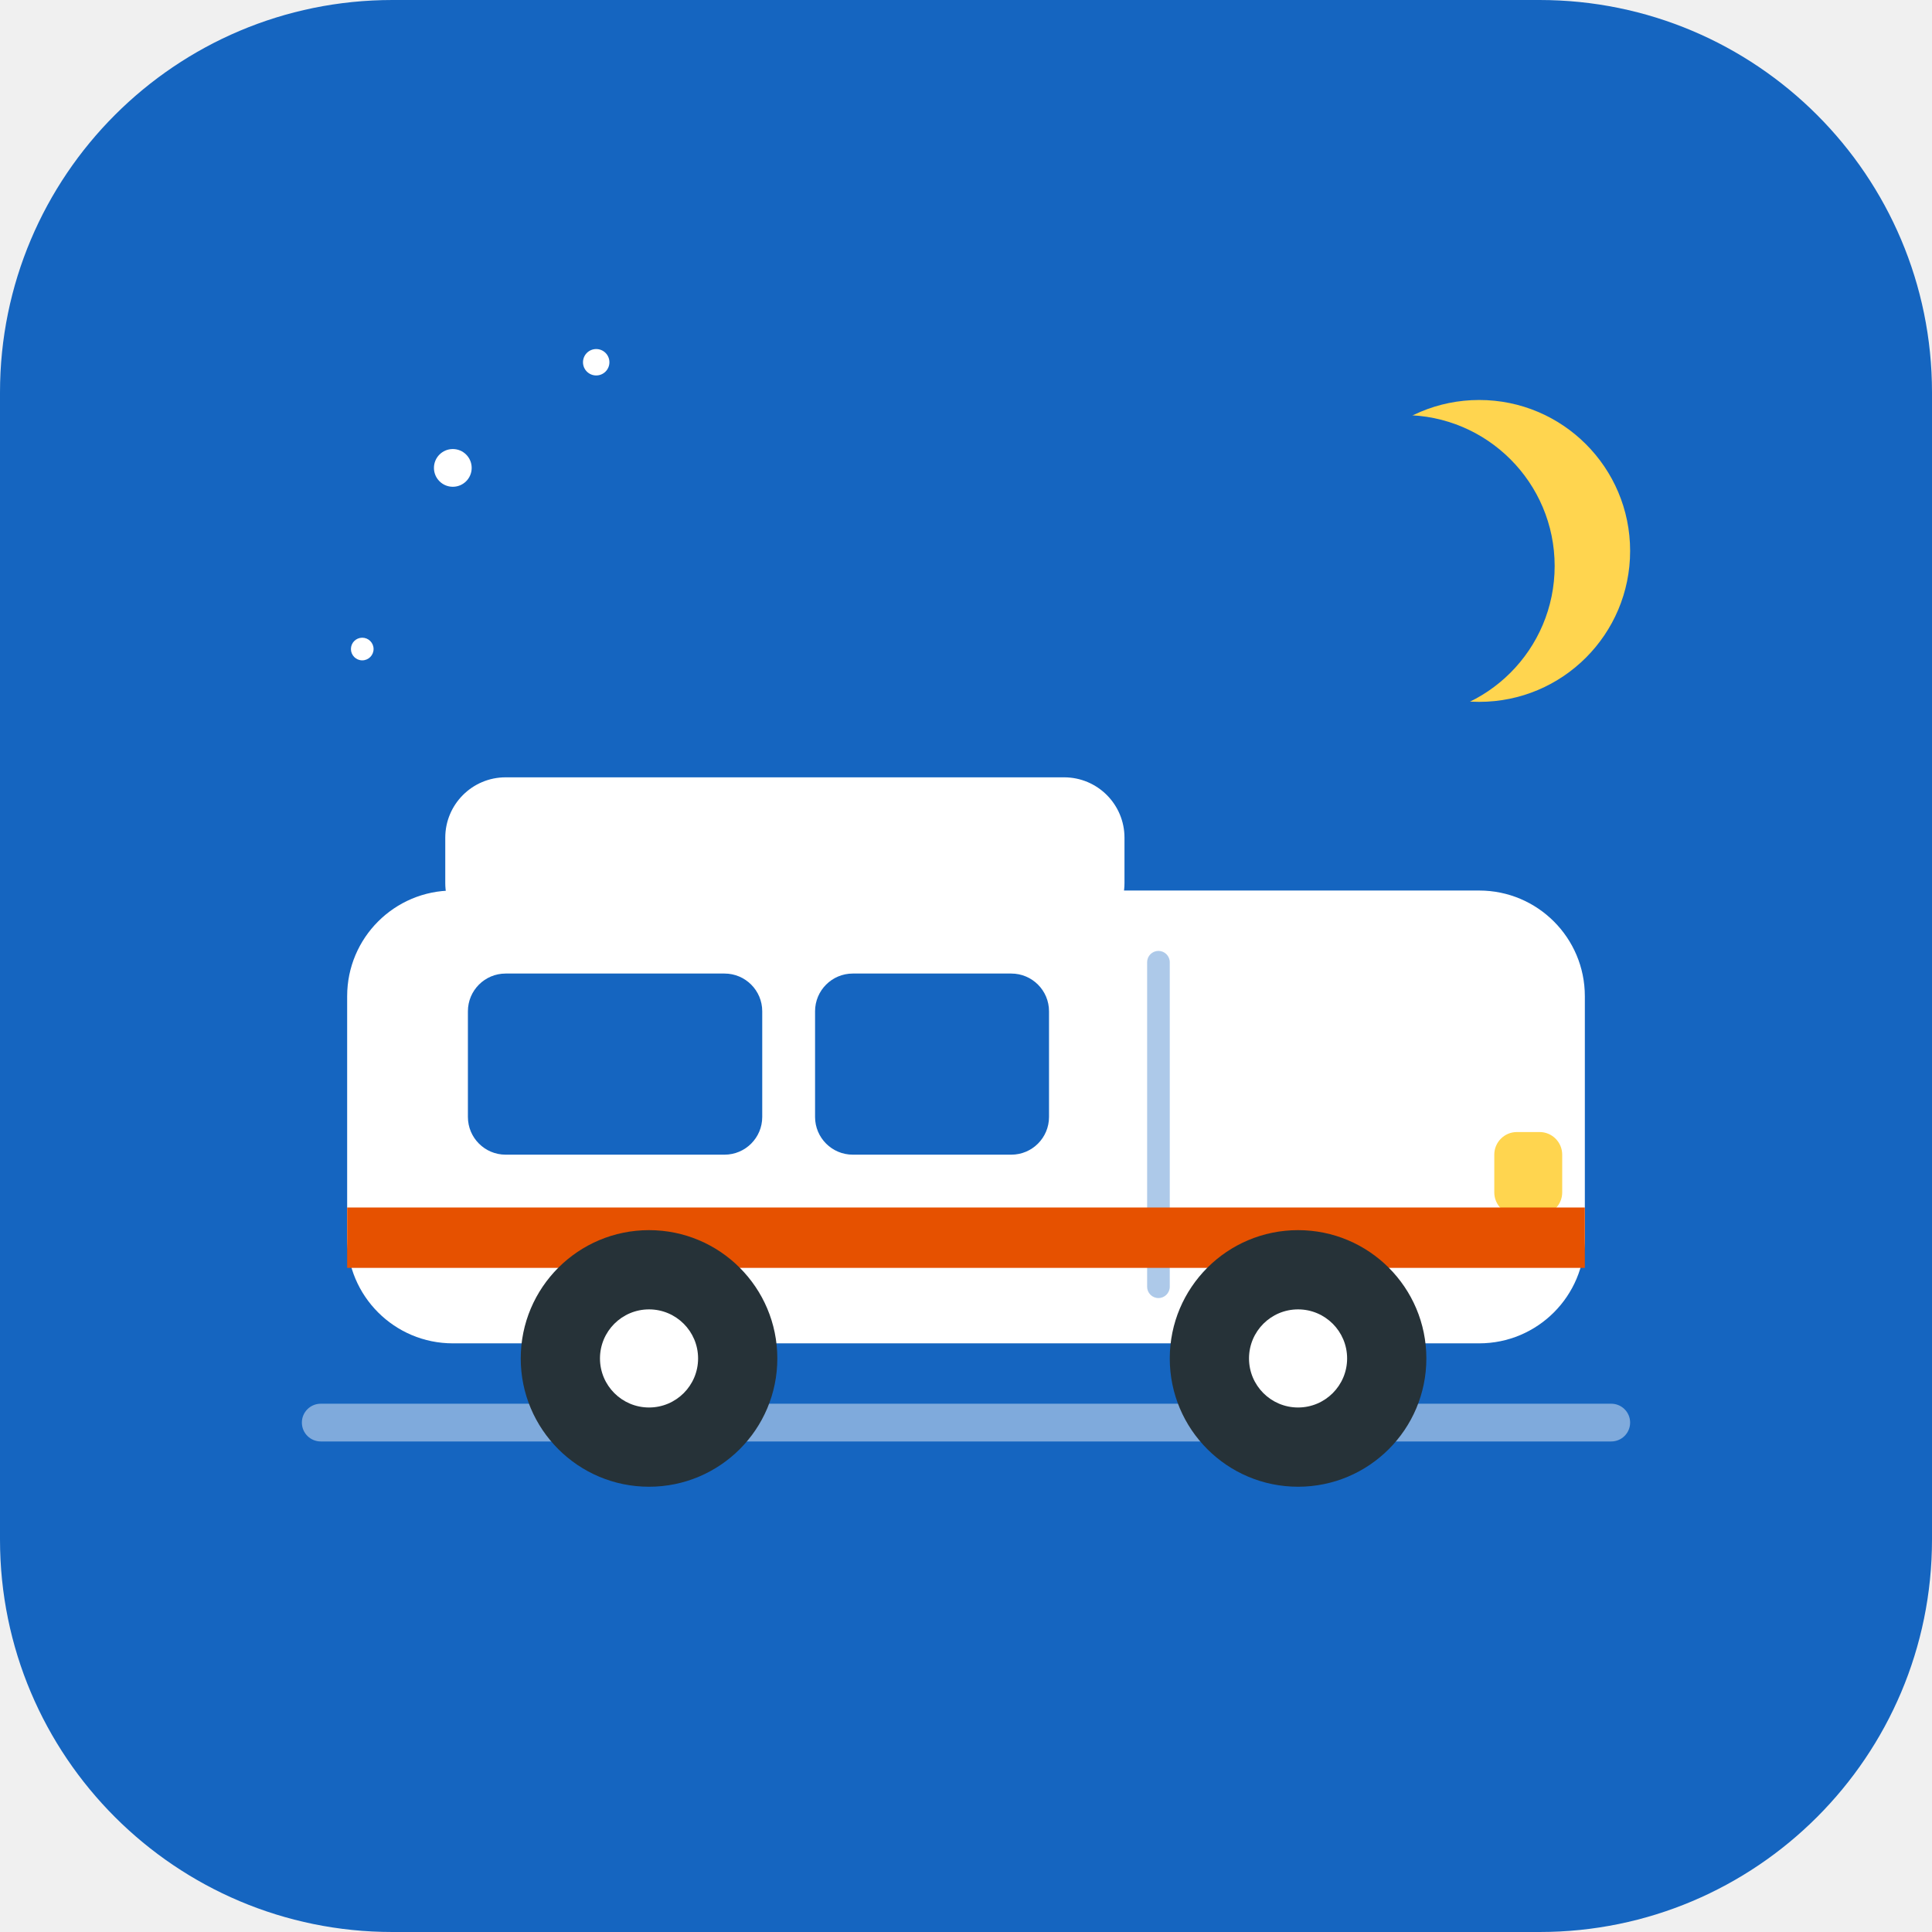
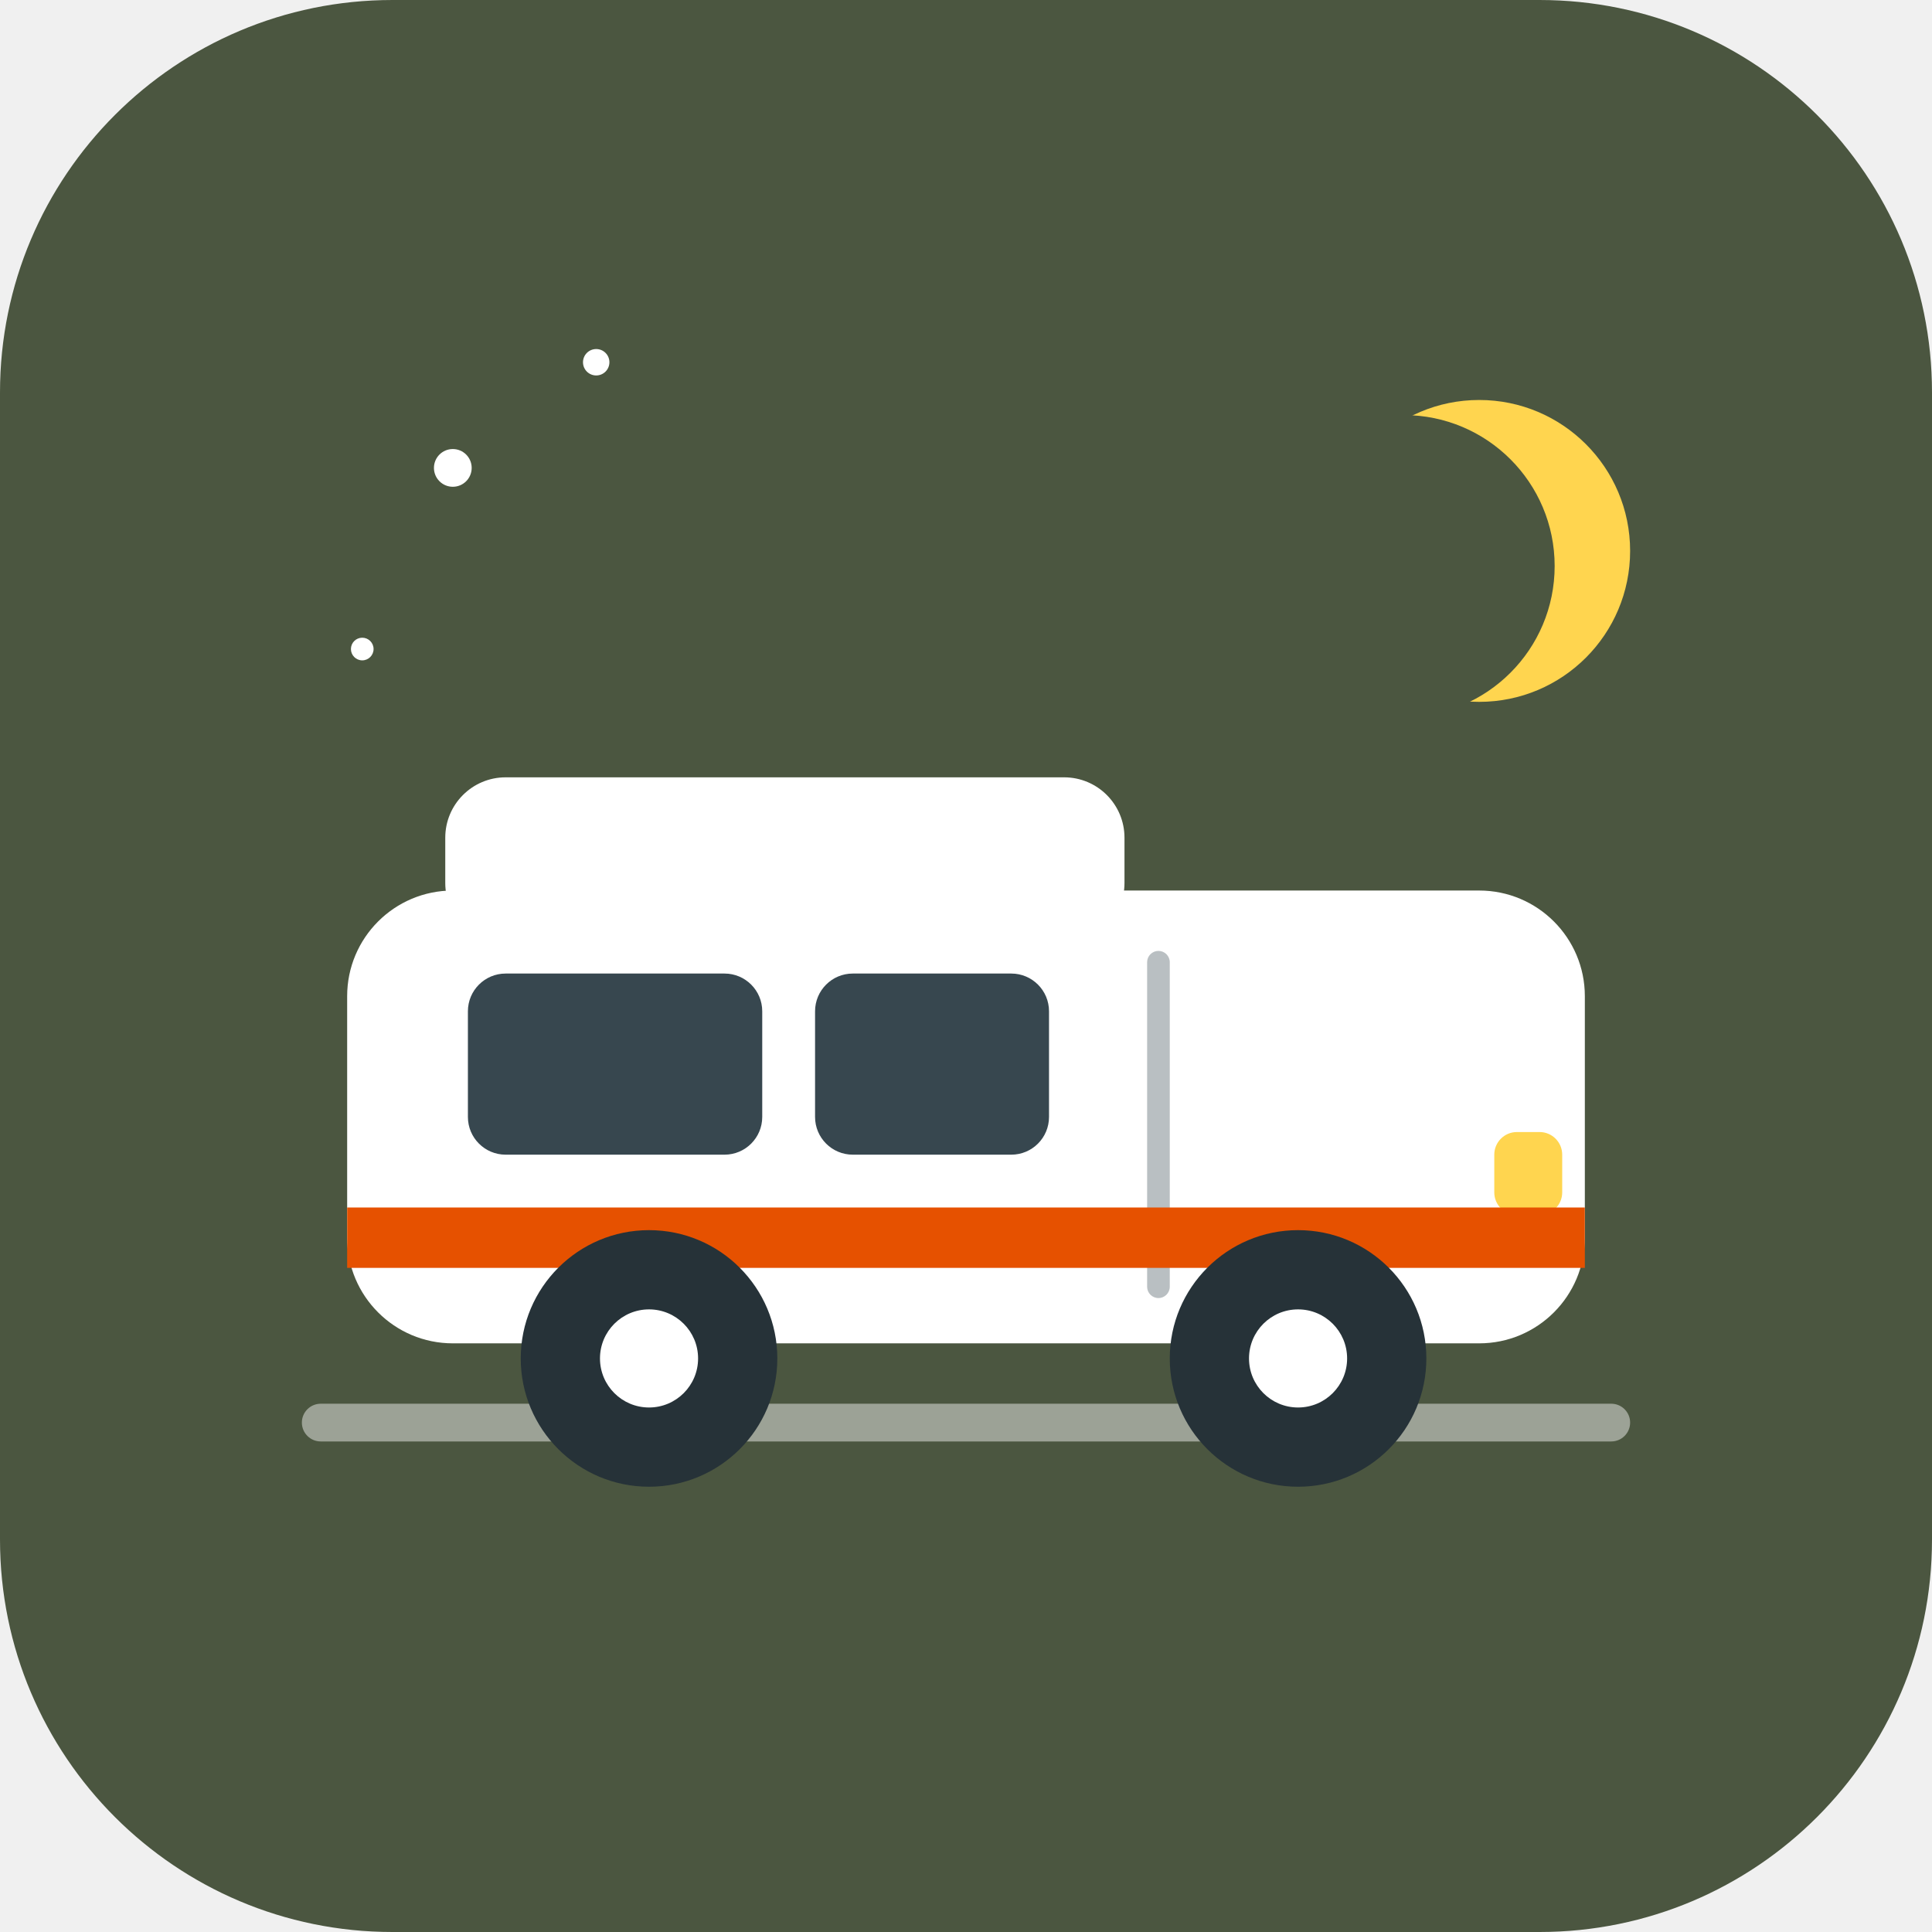
<svg xmlns="http://www.w3.org/2000/svg" viewBox="0 0 512 512" width="512" height="512">
  <defs>
    <mask id="crescent">
      <rect width="512" height="512" fill="#fff" />
      <circle cx="372" cy="150" r="40" fill="#000" />
    </mask>
  </defs>
-   <rect width="512" height="512" rx="104" fill="#1565C0" />
+   <rect width="512" height="512" rx="104" fill="#4B5640" />
  <circle cx="392" cy="146" r="40" fill="#FFD54F" mask="url(#crescent)" />
  <g fill="#FFFFFF">
    <circle cx="120" cy="124" r="5" />
    <circle cx="158" cy="96" r="3.5" />
    <circle cx="96" cy="172" r="3" />
  </g>
  <rect x="80" y="372" width="352" height="10" rx="5" fill="#FFFFFF" opacity="0.45" />
  <g>
    <rect x="118" y="206" width="180" height="44" rx="16" fill="#FFFFFF" />
    <rect x="92" y="236" width="328" height="120" rx="28" fill="#FFFFFF" />
-     <rect x="124" y="258" width="78" height="48" rx="10" fill="#1565C0" />
-     <rect x="216" y="258" width="62" height="48" rx="10" fill="#1565C0" />
-     <rect x="304" y="252" width="6" height="92" rx="3" fill="#1565C0" opacity="0.35" />
+     <rect x="124" y="258" width="78" height="48" rx="10" fill="#37474F" />
+     <rect x="216" y="258" width="62" height="48" rx="10" fill="#37474F" />
+     <rect x="304" y="252" width="6" height="92" rx="3" fill="#37474F" opacity="0.35" />
    <rect x="396" y="300" width="18" height="22" rx="6" fill="#FFD54F" />
    <rect x="92" y="320" width="328" height="16" fill="#E65100" />
  </g>
  <g>
    <circle cx="172" cy="360" r="34" fill="#263238" />
    <circle cx="172" cy="360" r="13" fill="#FFFFFF" />
    <circle cx="344" cy="360" r="34" fill="#263238" />
    <circle cx="344" cy="360" r="13" fill="#FFFFFF" />
  </g>
</svg>
